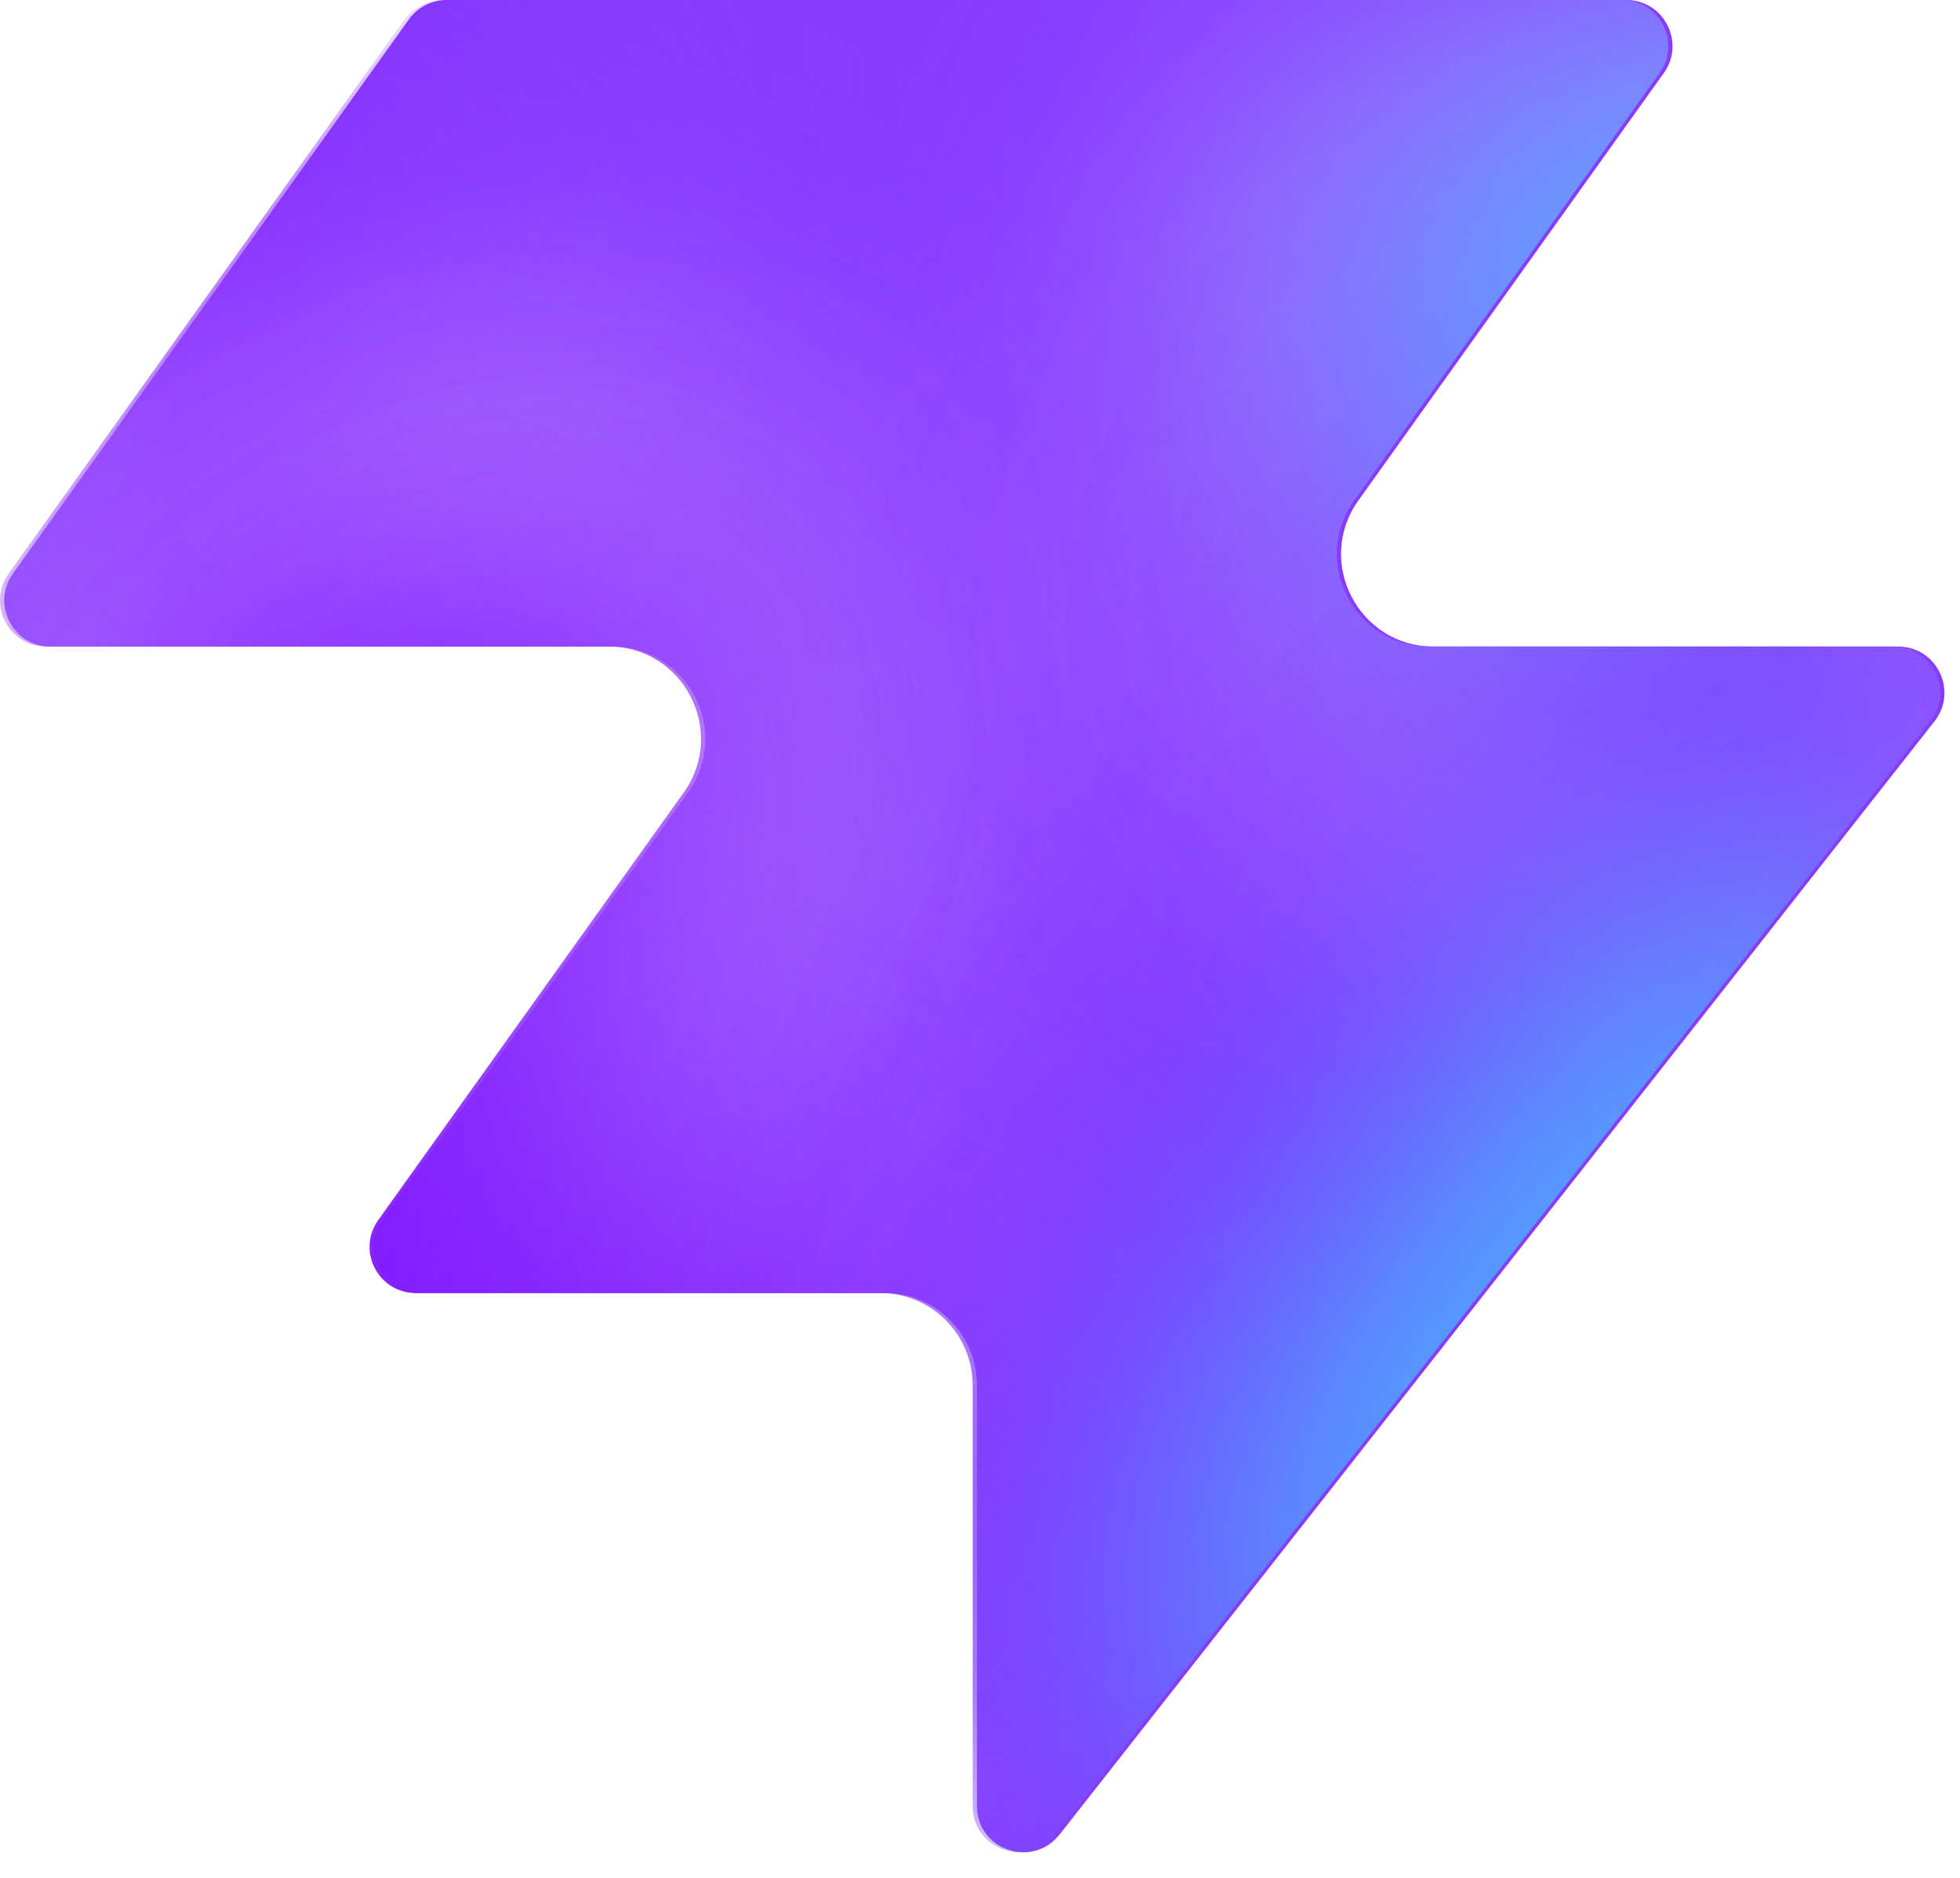
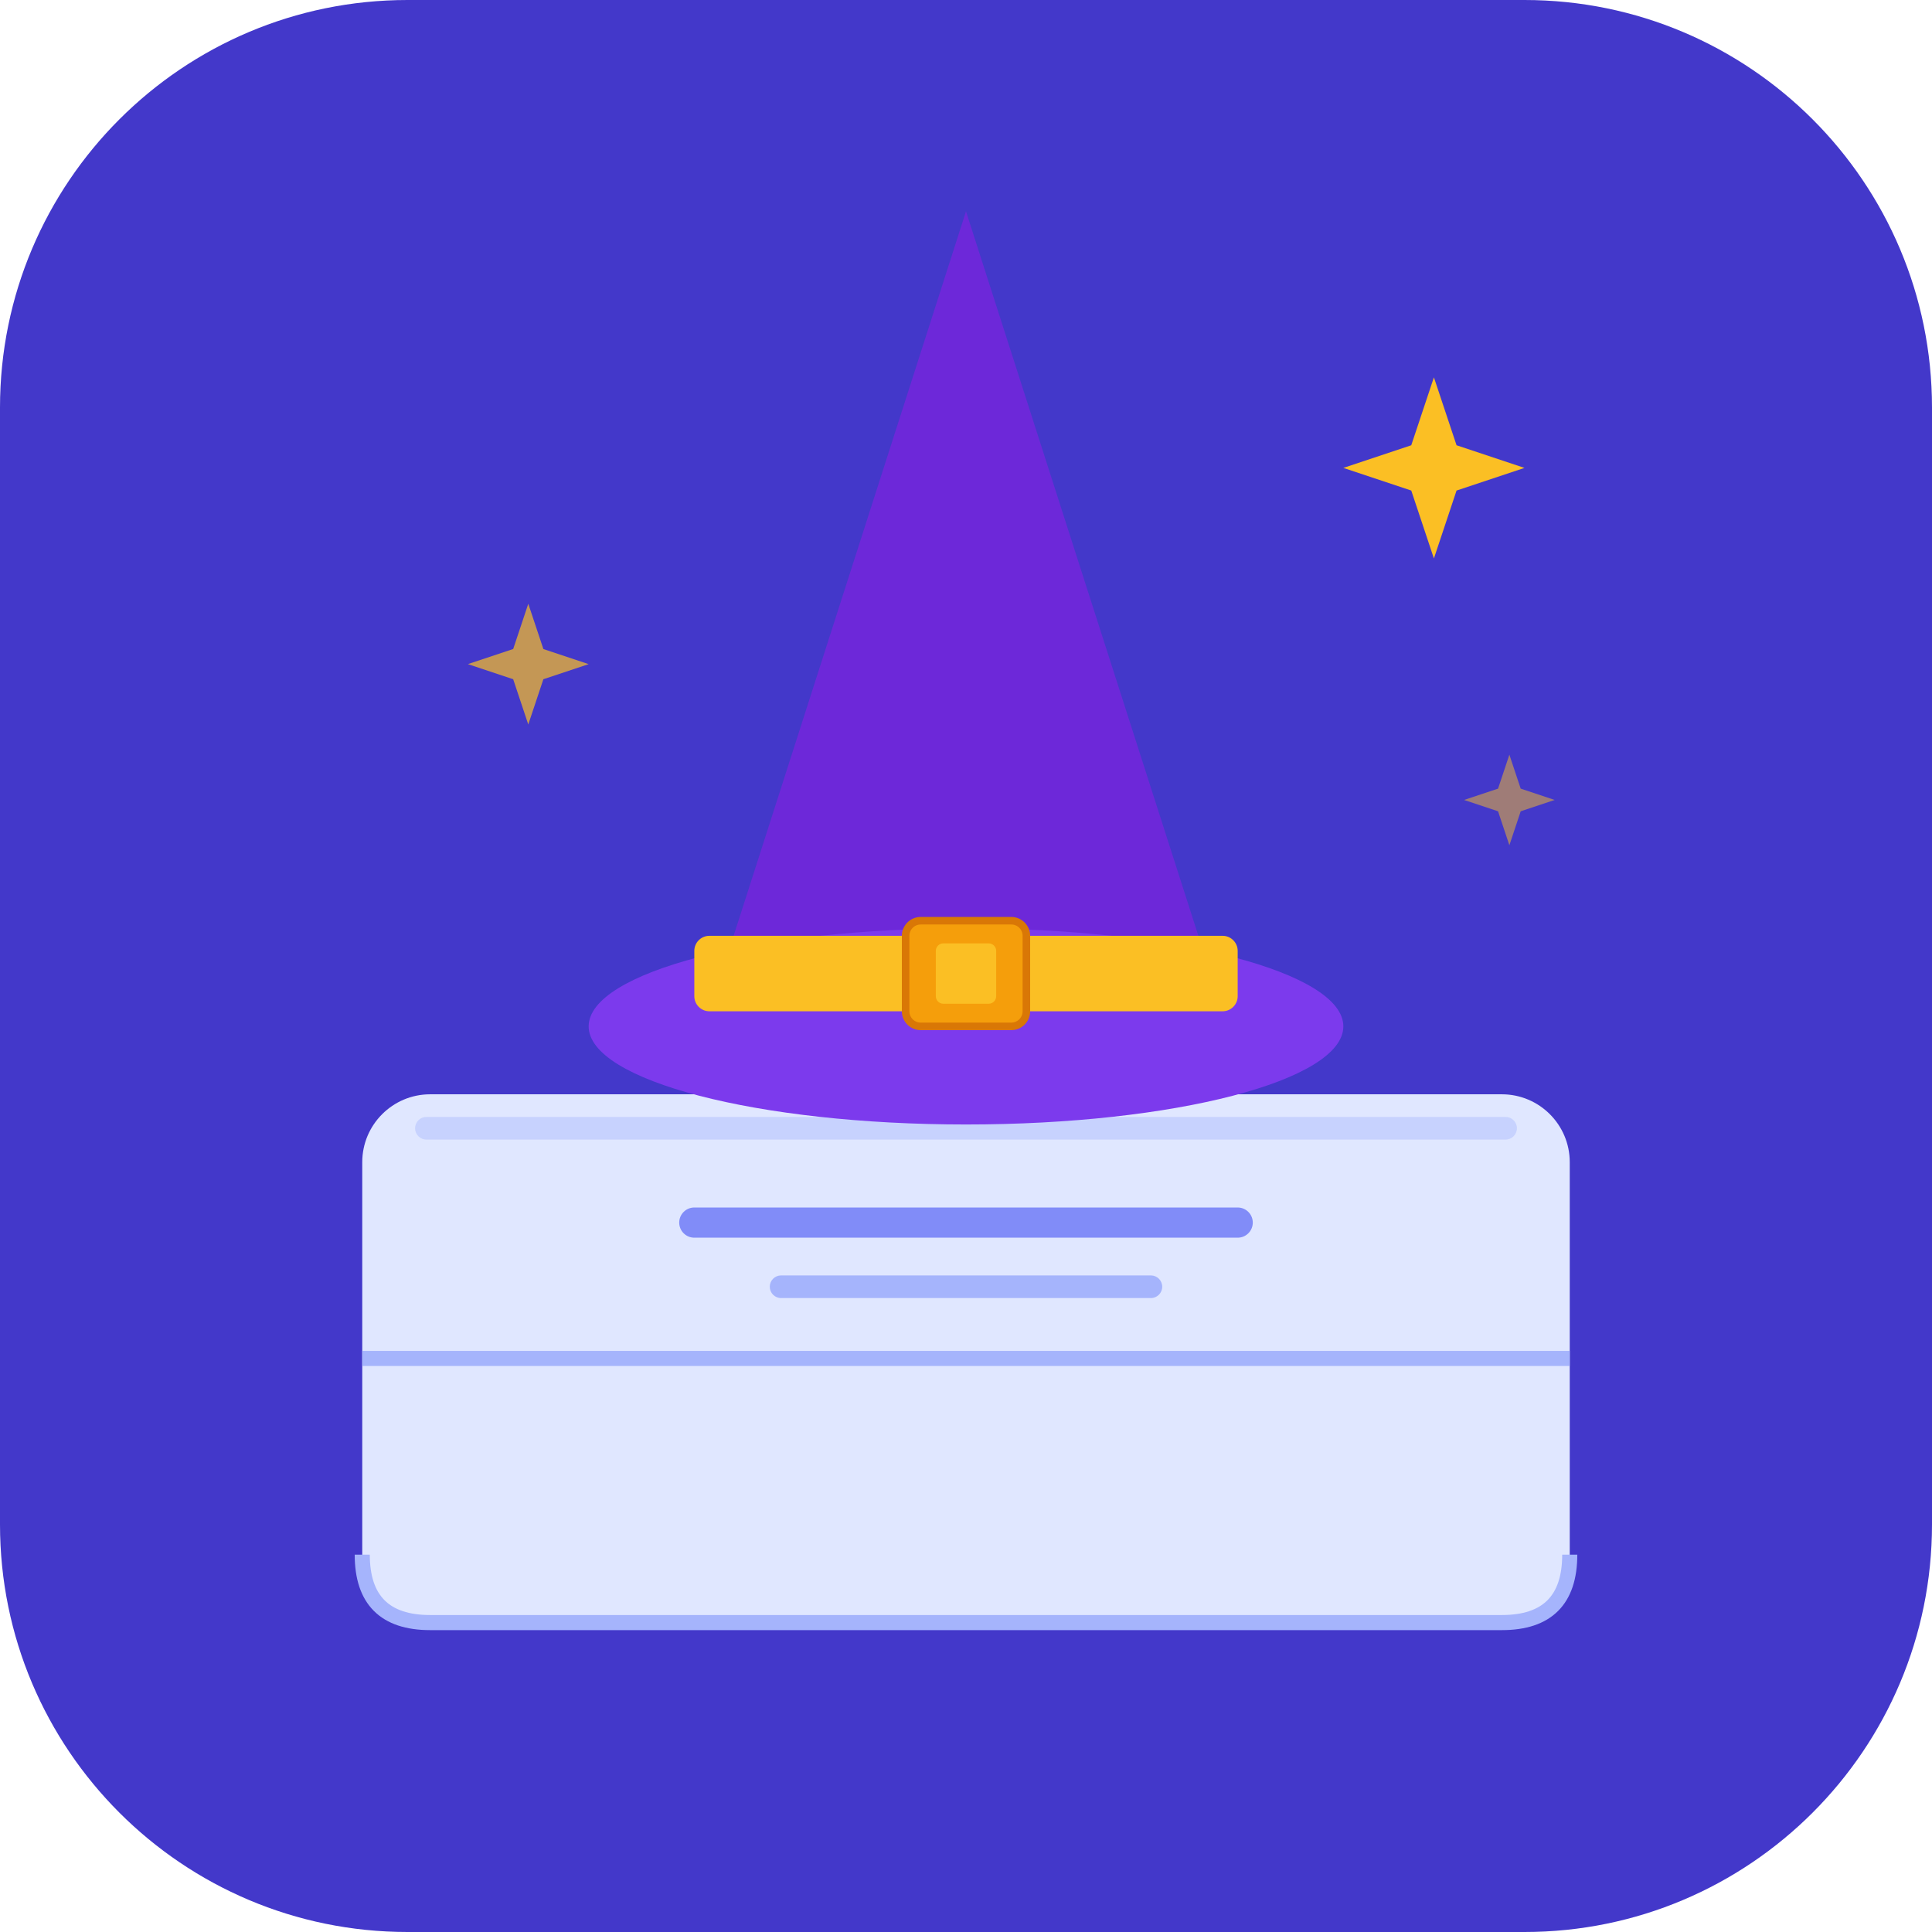
- <svg xmlns="http://www.w3.org/2000/svg" width="48" height="46" fill="none" viewBox="0 0 48 46">
-   <path fill="#863bff" d="M25.946 44.938c-.664.845-2.021.375-2.021-.698V33.937a2.26 2.26 0 0 0-2.262-2.262H10.287c-.92 0-1.456-1.04-.92-1.788l7.48-10.471c1.07-1.497 0-3.578-1.842-3.578H1.237c-.92 0-1.456-1.04-.92-1.788L10.013.474c.214-.297.556-.474.92-.474h28.894c.92 0 1.456 1.04.92 1.788l-7.48 10.471c-1.07 1.498 0 3.579 1.842 3.579h11.377c.943 0 1.473 1.088.89 1.83L25.947 44.94z" style="fill:#863bff;fill:color(display-p3 .525 .23 1);fill-opacity:1" />
-   <mask id="a" width="48" height="46" x="0" y="0" maskUnits="userSpaceOnUse" style="mask-type:alpha">
-     <path fill="#000" d="M25.842 44.938c-.664.844-2.021.375-2.021-.698V33.937a2.26 2.26 0 0 0-2.262-2.262H10.183c-.92 0-1.456-1.04-.92-1.788l7.48-10.471c1.07-1.498 0-3.579-1.842-3.579H1.133c-.92 0-1.456-1.04-.92-1.787L9.91.473c.214-.297.556-.474.92-.474h28.894c.92 0 1.456 1.04.92 1.788l-7.48 10.471c-1.07 1.498 0 3.578 1.842 3.578h11.377c.943 0 1.473 1.088.89 1.832L25.843 44.94z" style="fill:#000;fill-opacity:1" />
-   </mask>
-   <g mask="url(#a)">
-     <g filter="url(#b)">
-       <ellipse cx="5.508" cy="14.704" fill="#ede6ff" rx="5.508" ry="14.704" style="fill:#ede6ff;fill:color(display-p3 .927 .903 1);fill-opacity:1" transform="matrix(.00324 1 1 -.00324 -4.47 31.516)" />
-     </g>
-     <g filter="url(#c)">
-       <ellipse cx="10.399" cy="29.851" fill="#ede6ff" rx="10.399" ry="29.851" style="fill:#ede6ff;fill:color(display-p3 .927 .903 1);fill-opacity:1" transform="matrix(.00324 1 1 -.00324 -39.328 7.883)" />
-     </g>
-     <g filter="url(#d)">
-       <ellipse cx="5.508" cy="30.487" fill="#7e14ff" rx="5.508" ry="30.487" style="fill:#7e14ff;fill:color(display-p3 .492 .077 1);fill-opacity:1" transform="rotate(89.814 -25.913 -14.639)scale(1 -1)" />
-     </g>
-     <g filter="url(#e)">
-       <ellipse cx="5.508" cy="30.599" fill="#7e14ff" rx="5.508" ry="30.599" style="fill:#7e14ff;fill:color(display-p3 .492 .077 1);fill-opacity:1" transform="rotate(89.814 -32.644 -3.334)scale(1 -1)" />
-     </g>
-     <g filter="url(#f)">
-       <ellipse cx="5.508" cy="30.599" fill="#7e14ff" rx="5.508" ry="30.599" style="fill:#7e14ff;fill:color(display-p3 .492 .077 1);fill-opacity:1" transform="matrix(.00324 1 1 -.00324 -34.34 30.47)" />
-     </g>
-     <g filter="url(#g)">
-       <ellipse cx="14.072" cy="22.078" fill="#ede6ff" rx="14.072" ry="22.078" style="fill:#ede6ff;fill:color(display-p3 .927 .903 1);fill-opacity:1" transform="rotate(93.35 24.506 48.493)scale(-1 1)" />
-     </g>
-     <g filter="url(#h)">
-       <ellipse cx="3.47" cy="21.501" fill="#7e14ff" rx="3.47" ry="21.501" style="fill:#7e14ff;fill:color(display-p3 .492 .077 1);fill-opacity:1" transform="rotate(89.009 28.708 47.59)scale(-1 1)" />
-     </g>
-     <g filter="url(#i)">
-       <ellipse cx="3.47" cy="21.501" fill="#7e14ff" rx="3.47" ry="21.501" style="fill:#7e14ff;fill:color(display-p3 .492 .077 1);fill-opacity:1" transform="rotate(89.009 28.708 47.59)scale(-1 1)" />
-     </g>
-     <g filter="url(#j)">
-       <ellipse cx=".387" cy="8.972" fill="#7e14ff" rx="4.407" ry="29.108" style="fill:#7e14ff;fill:color(display-p3 .492 .077 1);fill-opacity:1" transform="rotate(39.51 .387 8.972)" />
-     </g>
-     <g filter="url(#k)">
-       <ellipse cx="47.523" cy="-6.092" fill="#7e14ff" rx="4.407" ry="29.108" style="fill:#7e14ff;fill:color(display-p3 .492 .077 1);fill-opacity:1" transform="rotate(37.892 47.523 -6.092)" />
-     </g>
-     <g filter="url(#l)">
-       <ellipse cx="41.412" cy="6.333" fill="#47bfff" rx="5.971" ry="9.665" style="fill:#47bfff;fill:color(display-p3 .28 .748 1);fill-opacity:1" transform="rotate(37.892 41.412 6.333)" />
-     </g>
-     <g filter="url(#m)">
-       <ellipse cx="-1.879" cy="38.332" fill="#7e14ff" rx="4.407" ry="29.108" style="fill:#7e14ff;fill:color(display-p3 .492 .077 1);fill-opacity:1" transform="rotate(37.892 -1.88 38.332)" />
-     </g>
-     <g filter="url(#n)">
-       <ellipse cx="-1.879" cy="38.332" fill="#7e14ff" rx="4.407" ry="29.108" style="fill:#7e14ff;fill:color(display-p3 .492 .077 1);fill-opacity:1" transform="rotate(37.892 -1.88 38.332)" />
-     </g>
-     <g filter="url(#o)">
-       <ellipse cx="35.651" cy="29.907" fill="#7e14ff" rx="4.407" ry="29.108" style="fill:#7e14ff;fill:color(display-p3 .492 .077 1);fill-opacity:1" transform="rotate(37.892 35.651 29.907)" />
-     </g>
-     <g filter="url(#p)">
-       <ellipse cx="38.418" cy="32.4" fill="#47bfff" rx="5.971" ry="15.297" style="fill:#47bfff;fill:color(display-p3 .28 .748 1);fill-opacity:1" transform="rotate(37.892 38.418 32.4)" />
-     </g>
-   </g>
-   <defs>
-     <filter id="b" width="60.045" height="41.654" x="-19.77" y="16.149" color-interpolation-filters="sRGB" filterUnits="userSpaceOnUse">
-       <feFlood flood-opacity="0" result="BackgroundImageFix" />
-       <feBlend in="SourceGraphic" in2="BackgroundImageFix" result="shape" />
-       <feGaussianBlur result="effect1_foregroundBlur_2002_17158" stdDeviation="7.659" />
-     </filter>
-     <filter id="c" width="90.34" height="51.437" x="-54.613" y="-7.533" color-interpolation-filters="sRGB" filterUnits="userSpaceOnUse">
-       <feFlood flood-opacity="0" result="BackgroundImageFix" />
-       <feBlend in="SourceGraphic" in2="BackgroundImageFix" result="shape" />
-       <feGaussianBlur result="effect1_foregroundBlur_2002_17158" stdDeviation="7.659" />
-     </filter>
-     <filter id="d" width="79.355" height="29.4" x="-49.64" y="2.03" color-interpolation-filters="sRGB" filterUnits="userSpaceOnUse">
-       <feFlood flood-opacity="0" result="BackgroundImageFix" />
-       <feBlend in="SourceGraphic" in2="BackgroundImageFix" result="shape" />
-       <feGaussianBlur result="effect1_foregroundBlur_2002_17158" stdDeviation="4.596" />
-     </filter>
-     <filter id="e" width="79.579" height="29.4" x="-45.045" y="20.029" color-interpolation-filters="sRGB" filterUnits="userSpaceOnUse">
-       <feFlood flood-opacity="0" result="BackgroundImageFix" />
-       <feBlend in="SourceGraphic" in2="BackgroundImageFix" result="shape" />
-       <feGaussianBlur result="effect1_foregroundBlur_2002_17158" stdDeviation="4.596" />
-     </filter>
-     <filter id="f" width="79.579" height="29.4" x="-43.513" y="21.178" color-interpolation-filters="sRGB" filterUnits="userSpaceOnUse">
-       <feFlood flood-opacity="0" result="BackgroundImageFix" />
-       <feBlend in="SourceGraphic" in2="BackgroundImageFix" result="shape" />
-       <feGaussianBlur result="effect1_foregroundBlur_2002_17158" stdDeviation="4.596" />
-     </filter>
-     <filter id="g" width="74.749" height="58.852" x="15.756" y="-17.901" color-interpolation-filters="sRGB" filterUnits="userSpaceOnUse">
-       <feFlood flood-opacity="0" result="BackgroundImageFix" />
-       <feBlend in="SourceGraphic" in2="BackgroundImageFix" result="shape" />
-       <feGaussianBlur result="effect1_foregroundBlur_2002_17158" stdDeviation="7.659" />
-     </filter>
-     <filter id="h" width="61.377" height="25.362" x="23.548" y="2.284" color-interpolation-filters="sRGB" filterUnits="userSpaceOnUse">
-       <feFlood flood-opacity="0" result="BackgroundImageFix" />
-       <feBlend in="SourceGraphic" in2="BackgroundImageFix" result="shape" />
-       <feGaussianBlur result="effect1_foregroundBlur_2002_17158" stdDeviation="4.596" />
-     </filter>
-     <filter id="i" width="61.377" height="25.362" x="23.548" y="2.284" color-interpolation-filters="sRGB" filterUnits="userSpaceOnUse">
-       <feFlood flood-opacity="0" result="BackgroundImageFix" />
-       <feBlend in="SourceGraphic" in2="BackgroundImageFix" result="shape" />
-       <feGaussianBlur result="effect1_foregroundBlur_2002_17158" stdDeviation="4.596" />
-     </filter>
-     <filter id="j" width="56.045" height="63.649" x="-27.636" y="-22.853" color-interpolation-filters="sRGB" filterUnits="userSpaceOnUse">
-       <feFlood flood-opacity="0" result="BackgroundImageFix" />
-       <feBlend in="SourceGraphic" in2="BackgroundImageFix" result="shape" />
-       <feGaussianBlur result="effect1_foregroundBlur_2002_17158" stdDeviation="4.596" />
-     </filter>
-     <filter id="k" width="54.814" height="64.646" x="20.116" y="-38.415" color-interpolation-filters="sRGB" filterUnits="userSpaceOnUse">
-       <feFlood flood-opacity="0" result="BackgroundImageFix" />
-       <feBlend in="SourceGraphic" in2="BackgroundImageFix" result="shape" />
-       <feGaussianBlur result="effect1_foregroundBlur_2002_17158" stdDeviation="4.596" />
-     </filter>
-     <filter id="l" width="33.541" height="35.313" x="24.641" y="-11.323" color-interpolation-filters="sRGB" filterUnits="userSpaceOnUse">
-       <feFlood flood-opacity="0" result="BackgroundImageFix" />
-       <feBlend in="SourceGraphic" in2="BackgroundImageFix" result="shape" />
-       <feGaussianBlur result="effect1_foregroundBlur_2002_17158" stdDeviation="4.596" />
-     </filter>
-     <filter id="m" width="54.814" height="64.646" x="-29.286" y="6.009" color-interpolation-filters="sRGB" filterUnits="userSpaceOnUse">
-       <feFlood flood-opacity="0" result="BackgroundImageFix" />
-       <feBlend in="SourceGraphic" in2="BackgroundImageFix" result="shape" />
-       <feGaussianBlur result="effect1_foregroundBlur_2002_17158" stdDeviation="4.596" />
-     </filter>
-     <filter id="n" width="54.814" height="64.646" x="-29.286" y="6.009" color-interpolation-filters="sRGB" filterUnits="userSpaceOnUse">
-       <feFlood flood-opacity="0" result="BackgroundImageFix" />
-       <feBlend in="SourceGraphic" in2="BackgroundImageFix" result="shape" />
-       <feGaussianBlur result="effect1_foregroundBlur_2002_17158" stdDeviation="4.596" />
-     </filter>
-     <filter id="o" width="54.814" height="64.646" x="8.244" y="-2.416" color-interpolation-filters="sRGB" filterUnits="userSpaceOnUse">
-       <feFlood flood-opacity="0" result="BackgroundImageFix" />
-       <feBlend in="SourceGraphic" in2="BackgroundImageFix" result="shape" />
-       <feGaussianBlur result="effect1_foregroundBlur_2002_17158" stdDeviation="4.596" />
-     </filter>
-     <filter id="p" width="39.409" height="43.623" x="18.713" y="10.588" color-interpolation-filters="sRGB" filterUnits="userSpaceOnUse">
-       <feFlood flood-opacity="0" result="BackgroundImageFix" />
-       <feBlend in="SourceGraphic" in2="BackgroundImageFix" result="shape" />
-       <feGaussianBlur result="effect1_foregroundBlur_2002_17158" stdDeviation="4.596" />
-     </filter>
-   </defs>
+ <svg xmlns="http://www.w3.org/2000/svg" width="512" height="512" viewBox="0 0 512 512">
+   <rect width="512" height="512" rx="108" fill="#4338ca" />
+   <rect x="96" y="290" width="320" height="140" rx="18" fill="#e0e7ff" />
+   <line x1="96" y1="360" x2="416" y2="360" stroke="#a5b4fc" stroke-width="4" />
+   <rect x="110" y="296" width="292" height="6" rx="3" fill="#c7d2fe" />
+   <path d="M256 56 L188 268 L324 268 Z" fill="#6d28d9" />
+   <ellipse cx="256" cy="272" rx="100" ry="26" fill="#7c3aed" />
+   <rect x="184" y="248" width="144" height="20" rx="4" fill="#fbbf24" />
+   <rect x="240" y="244" width="32" height="28" rx="4" fill="#f59e0b" stroke="#d97706" stroke-width="2" />
+   <rect x="248" y="250" width="16" height="16" rx="2" fill="#fbbf24" />
+   <path d="M380 100 l6 18 18 6-18 6-6 18-6-18-18-6 18-6z" fill="#fbbf24" />
+   <path d="M140 160 l4 12 12 4-12 4-4 12-4-12-12-4 12-4z" fill="#fbbf24" opacity="0.7" />
+   <path d="M400 200 l3 9 9 3-9 3-3 9-3-9-9-3 9-3z" fill="#fbbf24" opacity="0.5" />
+   <rect x="180" y="320" width="152" height="8" rx="4" fill="#818cf8" />
+   <rect x="204" y="338" width="104" height="6" rx="3" fill="#a5b4fc" />
+   <path d="M96 412 Q96 430 114 430 L398 430 Q416 430 416 412" fill="none" stroke="#a5b4fc" stroke-width="4" />
</svg>
